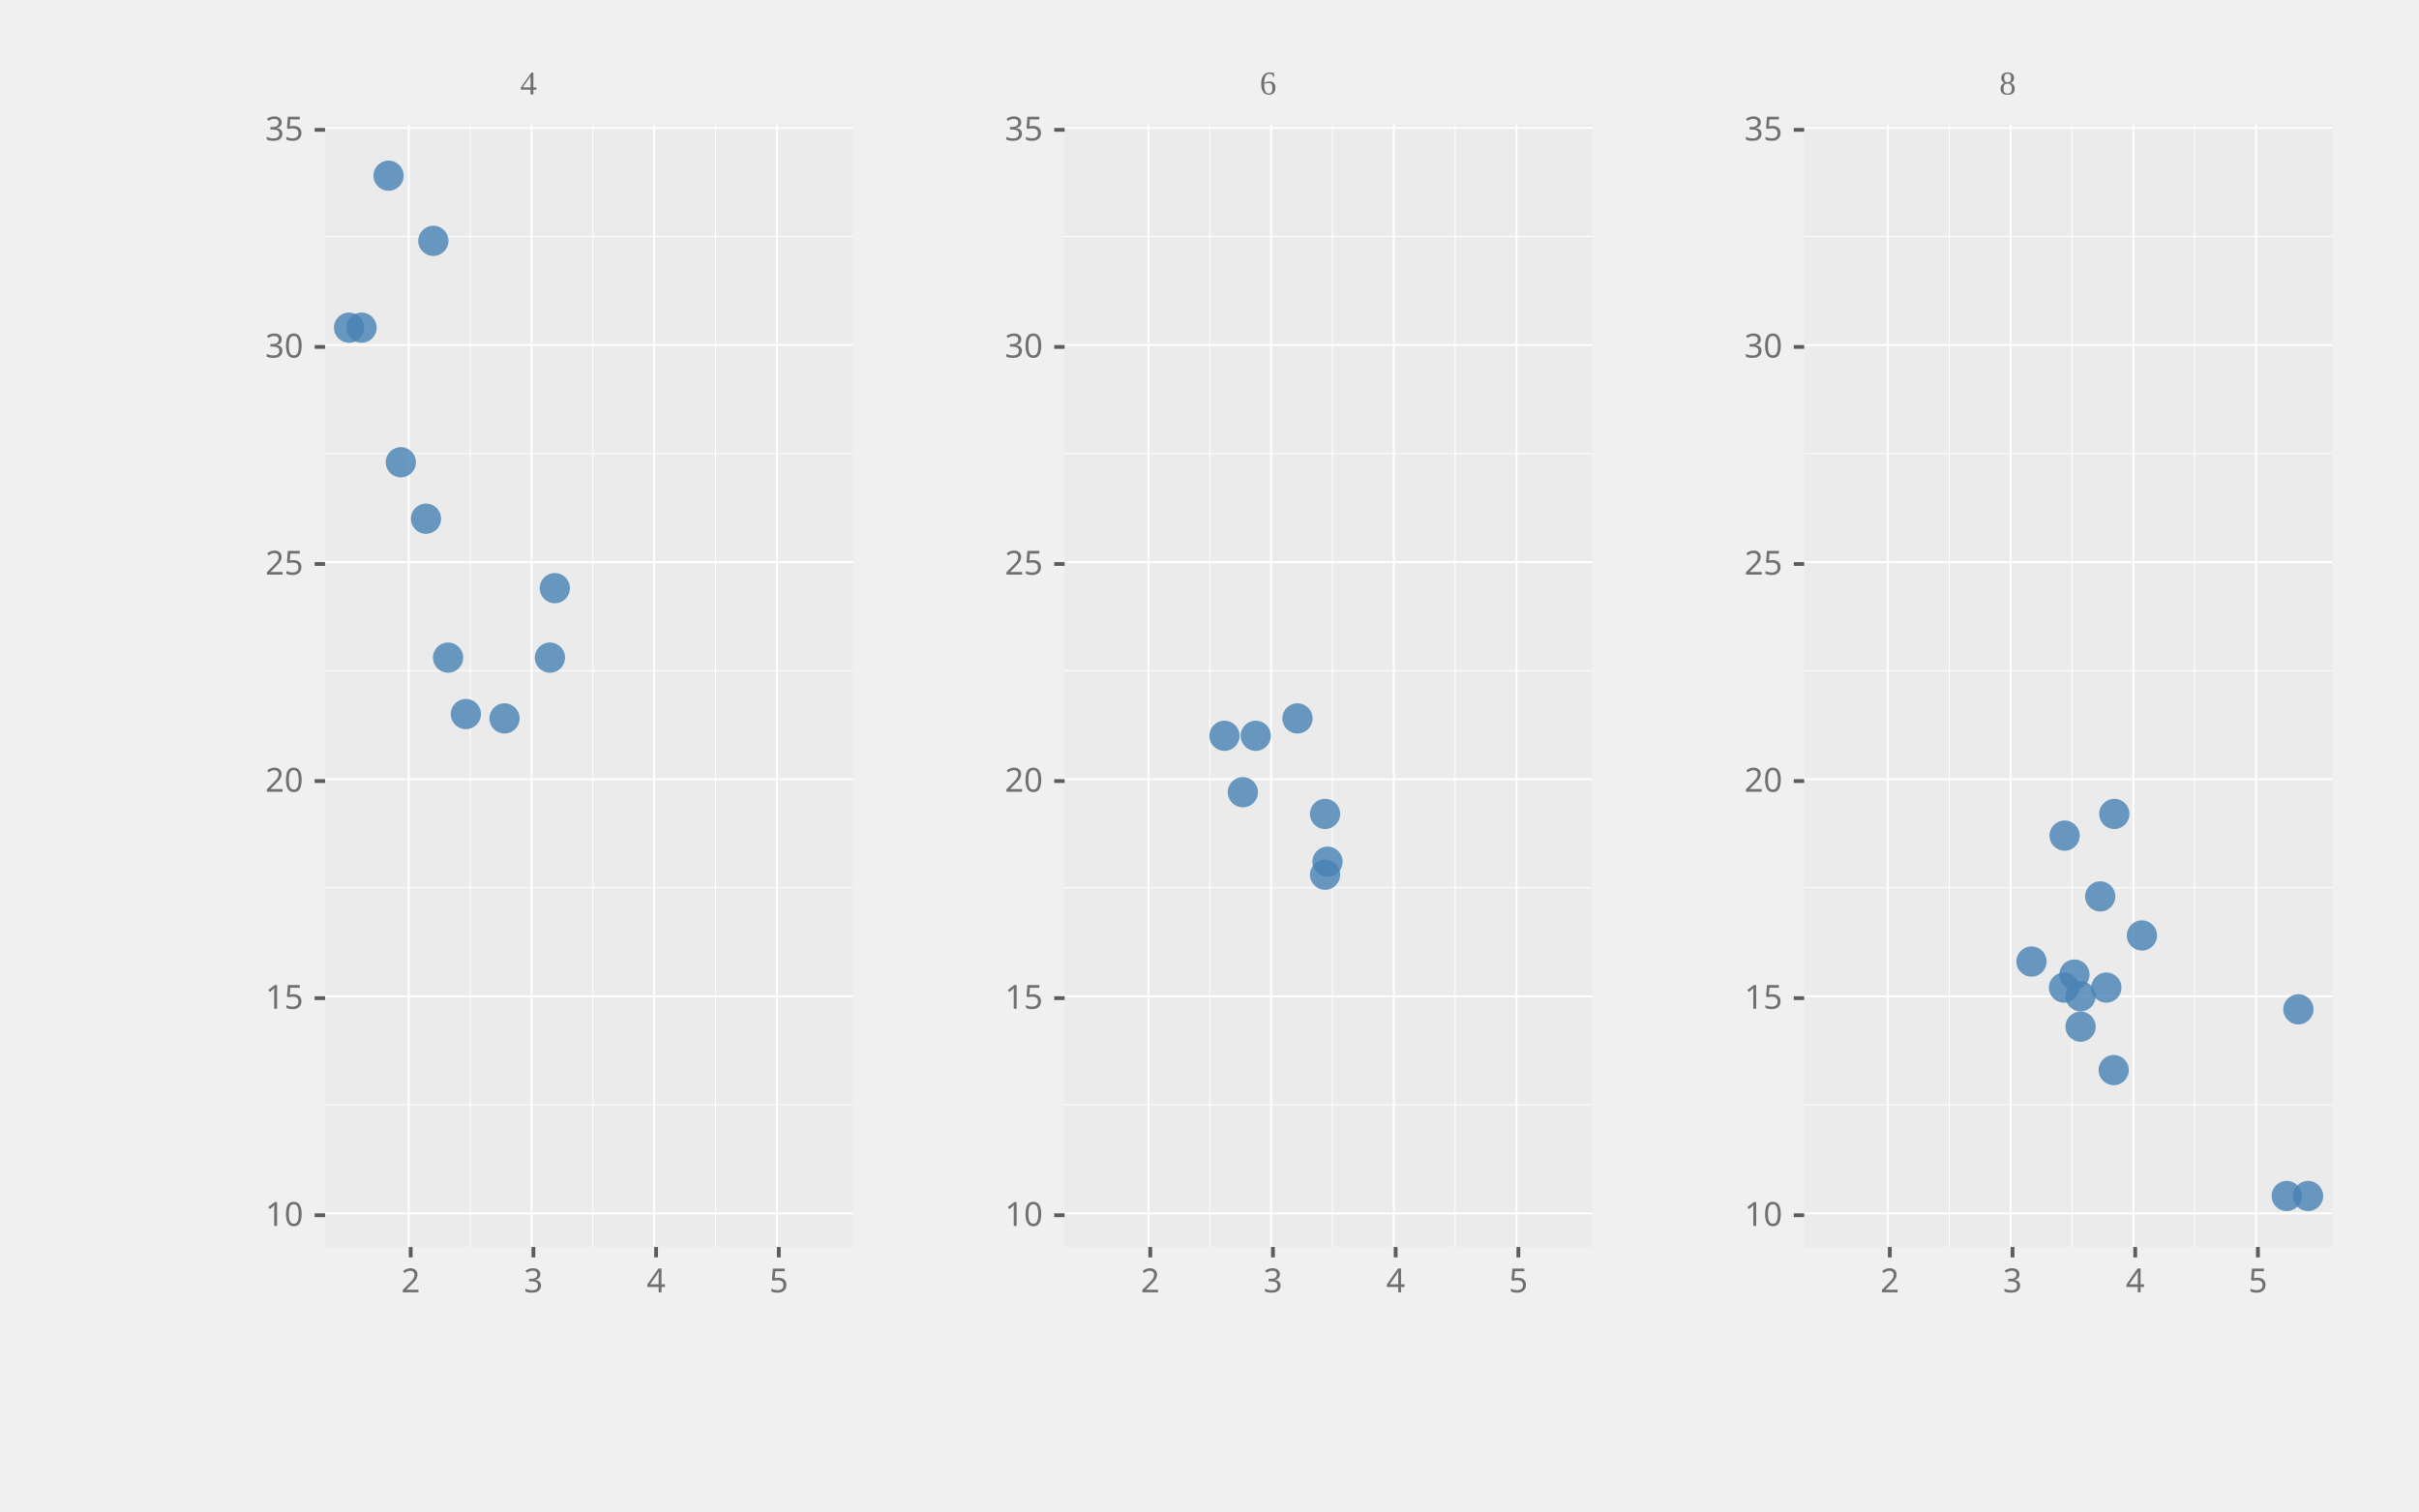
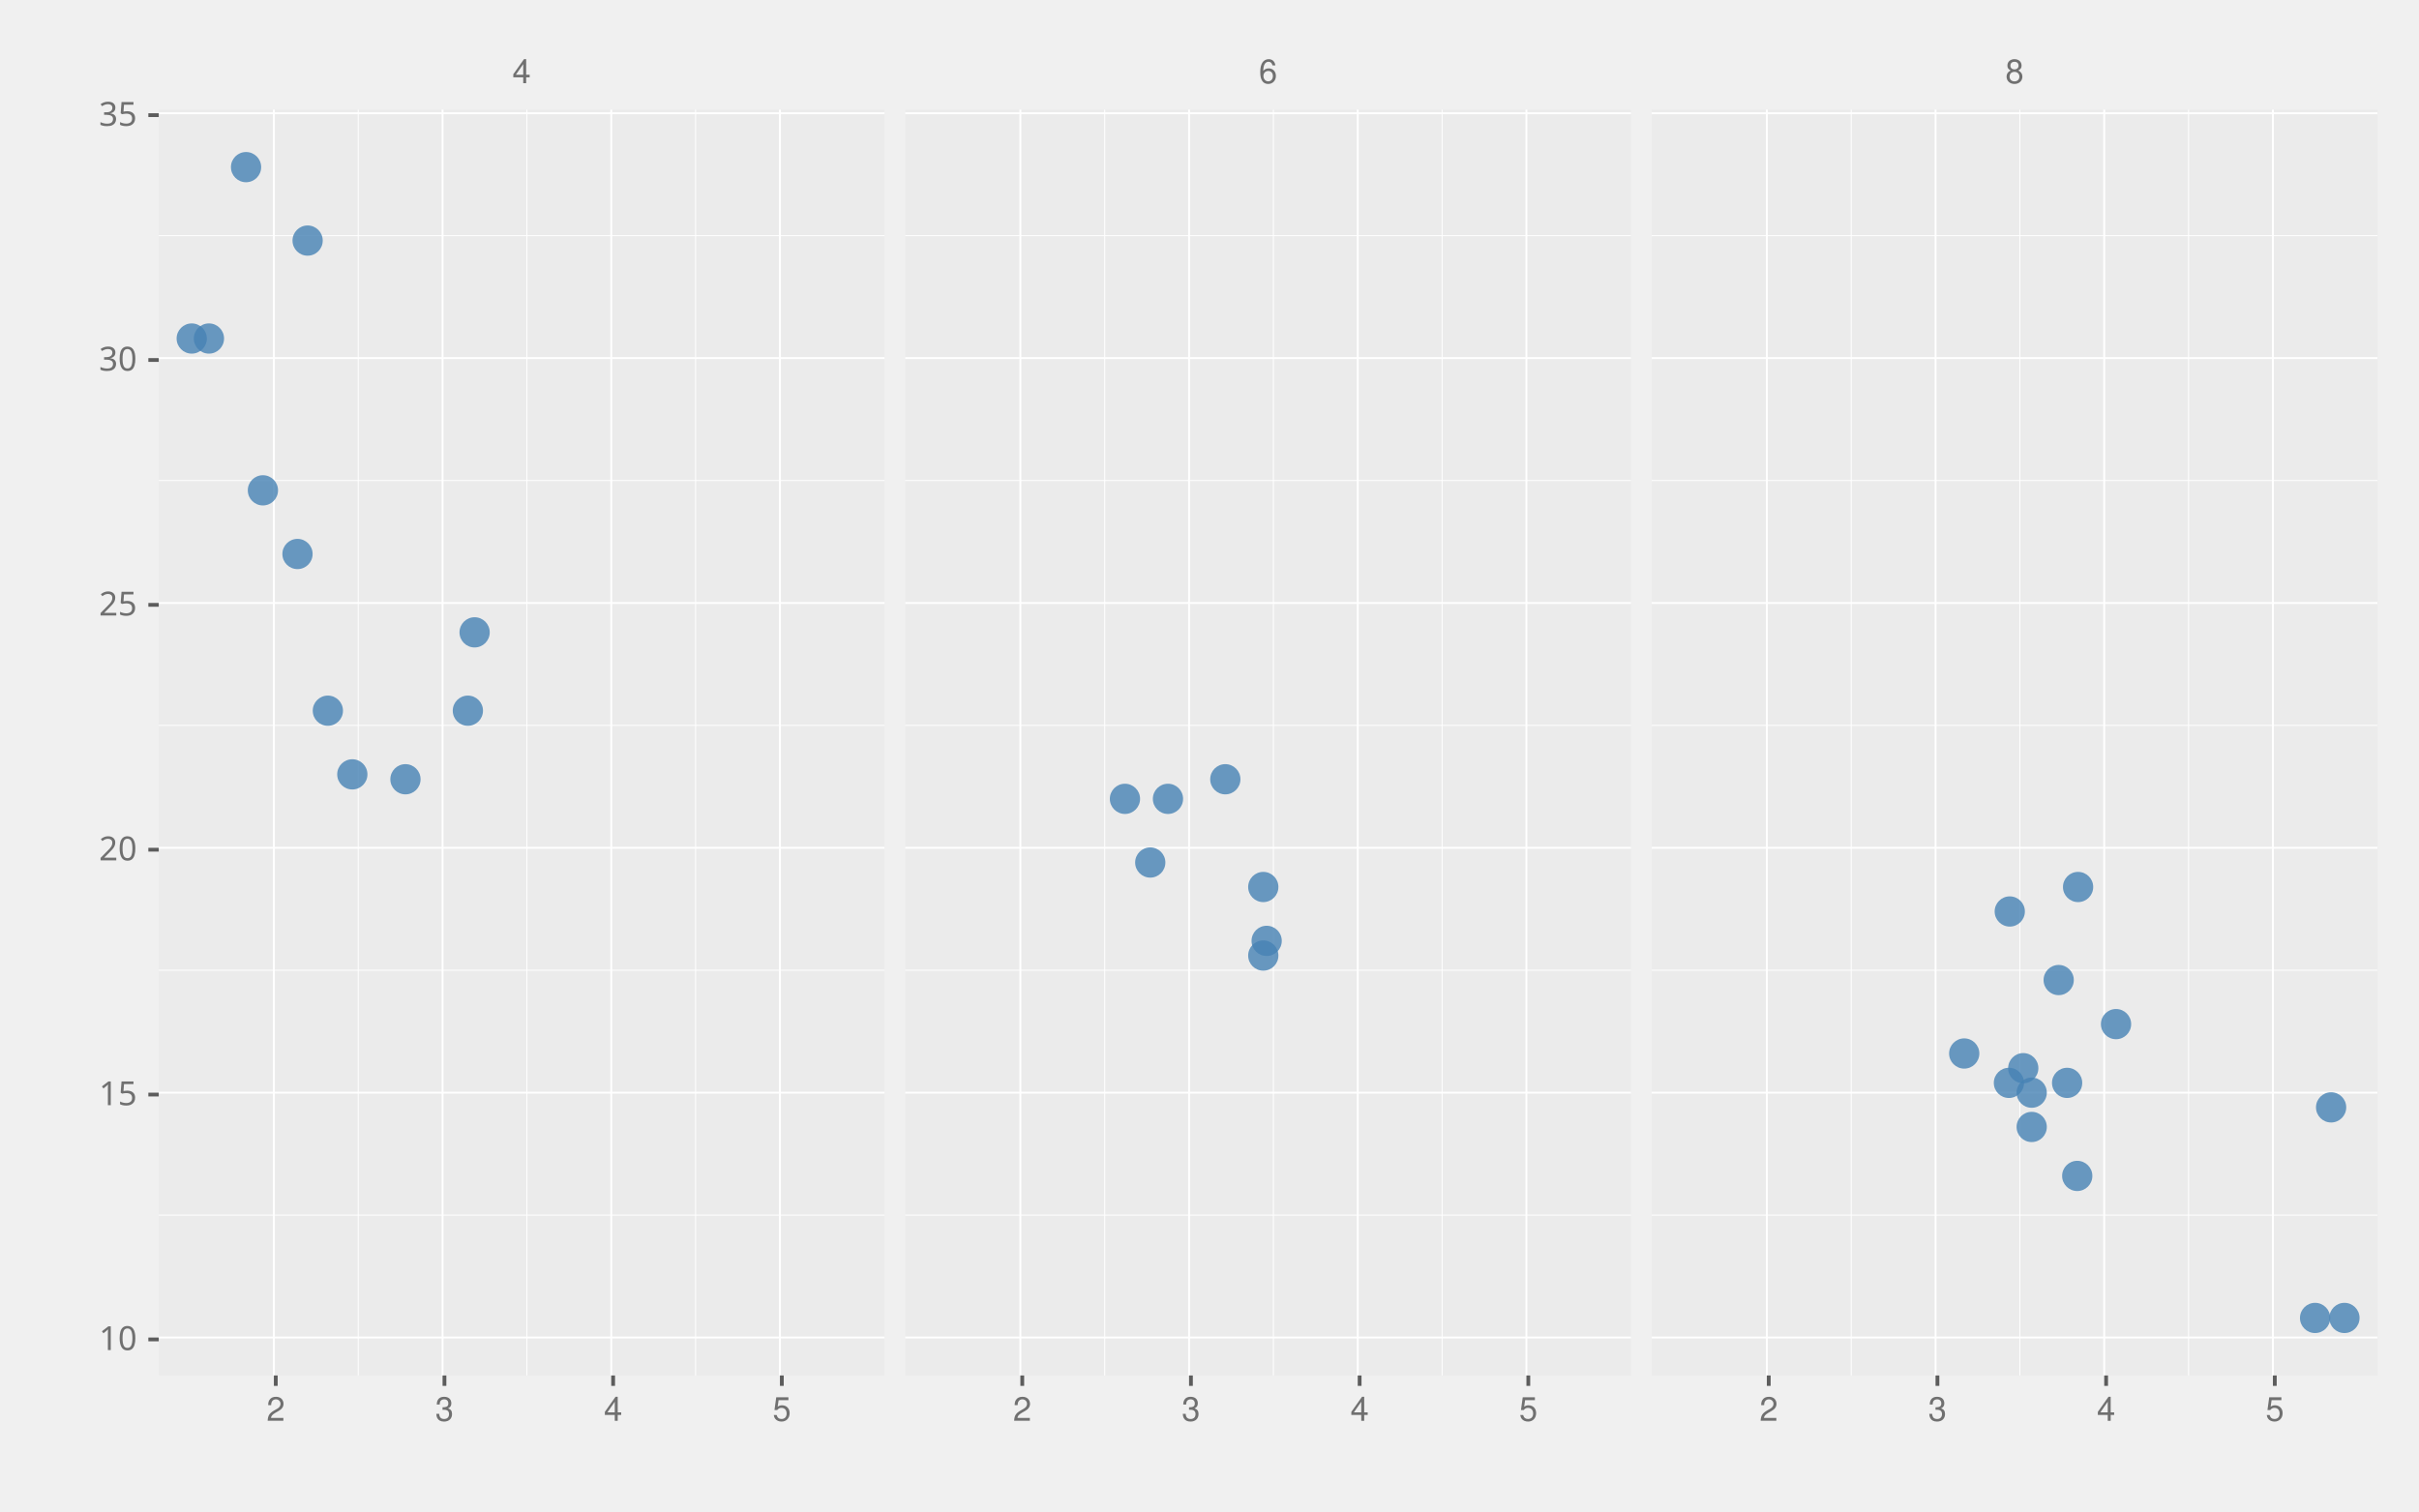
- <svg xmlns="http://www.w3.org/2000/svg" width="640" height="400" class="ggpbi-visual" role="img" aria-label="Chart" style="pointer-events: none; outline: none;" tabindex="0">
+ <svg xmlns="http://www.w3.org/2000/svg" width="640" height="400" class="ggpbi-visual" role="img" aria-label="Chart" style="pointer-events: none; font-family: &quot;Segoe UI&quot;, wf_segoe-ui_normal, helvetica, arial, sans-serif; outline: none;" tabindex="0">
  <defs>
    <clipPath id="ggpbi-clip-facet-0-2-21">
-       <rect x="0" y="0" width="139.667" height="297" />
+       <rect x="0" y="0" width="192" height="335" />
    </clipPath>
  </defs>
  <defs>
    <clipPath id="ggpbi-clip-facet-0-1-20">
-       <rect x="0" y="0" width="139.667" height="297" />
+       <rect x="0" y="0" width="192" height="335" />
    </clipPath>
  </defs>
  <defs>
    <clipPath id="ggpbi-clip-facet-0-0-19">
-       <rect x="0" y="0" width="139.667" height="297" />
+       <rect x="0" y="0" width="192" height="335" />
    </clipPath>
  </defs>
  <g transform="translate(42,11)">
-     <g class="ggpbi-facet" transform="translate(0,0)">
-       <text class="ggpbi-facet-strip-col" x="97.833" y="14" text-anchor="middle" style="font-size: 8.8px; fill: rgb(112, 112, 112);">4</text>
-       <g transform="translate(44,22)">
-         <rect class="ggpbi-panel" width="139.667" height="297" fill="#EBEBEB" />
-         <line class="ggpbi-grid-minor" x1="0" x2="139.667" y1="259.372" y2="259.372" stroke="#ffffff" stroke-width="0.25" />
-         <line class="ggpbi-grid-minor" x1="0" x2="139.667" y1="201.926" y2="201.926" stroke="#ffffff" stroke-width="0.25" />
-         <line class="ggpbi-grid-minor" x1="0" x2="139.667" y1="144.479" y2="144.479" stroke="#ffffff" stroke-width="0.25" />
-         <line class="ggpbi-grid-minor" x1="0" x2="139.667" y1="87.032" y2="87.032" stroke="#ffffff" stroke-width="0.25" />
-         <line class="ggpbi-grid-minor" x1="0" x2="139.667" y1="29.585" y2="29.585" stroke="#ffffff" stroke-width="0.25" />
-         <line class="ggpbi-grid-minor" y1="0" y2="297" x1="38.391" x2="38.391" stroke="#ffffff" stroke-width="0.25" />
-         <line class="ggpbi-grid-minor" y1="0" y2="297" x1="70.856" x2="70.856" stroke="#ffffff" stroke-width="0.25" />
-         <line class="ggpbi-grid-minor" y1="0" y2="297" x1="103.321" x2="103.321" stroke="#ffffff" stroke-width="0.25" />
-         <line class="ggpbi-grid" x1="0" x2="139.667" y1="288.096" y2="288.096" stroke="#ffffff" stroke-width="0.5" />
-         <line class="ggpbi-grid" x1="0" x2="139.667" y1="230.649" y2="230.649" stroke="#ffffff" stroke-width="0.5" />
-         <line class="ggpbi-grid" x1="0" x2="139.667" y1="173.202" y2="173.202" stroke="#ffffff" stroke-width="0.5" />
-         <line class="ggpbi-grid" x1="0" x2="139.667" y1="115.755" y2="115.755" stroke="#ffffff" stroke-width="0.5" />
-         <line class="ggpbi-grid" x1="0" x2="139.667" y1="58.309" y2="58.309" stroke="#ffffff" stroke-width="0.5" />
-         <line class="ggpbi-grid" x1="0" x2="139.667" y1="0.862" y2="0.862" stroke="#ffffff" stroke-width="0.5" />
-         <line class="ggpbi-grid" y1="0" y2="297" x1="22.159" x2="22.159" stroke="#ffffff" stroke-width="0.5" />
-         <line class="ggpbi-grid" y1="0" y2="297" x1="54.624" x2="54.624" stroke="#ffffff" stroke-width="0.5" />
-         <line class="ggpbi-grid" y1="0" y2="297" x1="87.088" x2="87.088" stroke="#ffffff" stroke-width="0.5" />
-         <line class="ggpbi-grid" y1="0" y2="297" x1="119.553" x2="119.553" stroke="#ffffff" stroke-width="0.5" />
+     <g class="ggpbi-facet" transform="translate(0,18)">
+       <text class="ggpbi-facet-strip-col" x="96" y="-9" text-anchor="middle" dominant-baseline="central" style="font-size: 8.8px; fill: rgb(112, 112, 112);">4</text>
+       <g class="ggpbi-facet-panel">
+         <rect class="ggpbi-panel" width="192" height="335" fill="#EBEBEB" />
+         <line class="ggpbi-grid-minor" x1="0" x2="192" y1="292.558" y2="292.558" stroke="#ffffff" stroke-width="0.25" />
+         <line class="ggpbi-grid-minor" x1="0" x2="192" y1="227.761" y2="227.761" stroke="#ffffff" stroke-width="0.25" />
+         <line class="ggpbi-grid-minor" x1="0" x2="192" y1="162.964" y2="162.964" stroke="#ffffff" stroke-width="0.25" />
+         <line class="ggpbi-grid-minor" x1="0" x2="192" y1="98.167" y2="98.167" stroke="#ffffff" stroke-width="0.25" />
+         <line class="ggpbi-grid-minor" x1="0" x2="192" y1="33.37" y2="33.37" stroke="#ffffff" stroke-width="0.25" />
+         <line class="ggpbi-grid-minor" y1="0" y2="335" x1="52.776" x2="52.776" stroke="#ffffff" stroke-width="0.25" />
+         <line class="ggpbi-grid-minor" y1="0" y2="335" x1="97.406" x2="97.406" stroke="#ffffff" stroke-width="0.25" />
+         <line class="ggpbi-grid-minor" y1="0" y2="335" x1="142.035" x2="142.035" stroke="#ffffff" stroke-width="0.25" />
+         <line class="ggpbi-grid" x1="0" x2="192" y1="324.956" y2="324.956" stroke="#ffffff" stroke-width="0.5" />
+         <line class="ggpbi-grid" x1="0" x2="192" y1="260.16" y2="260.16" stroke="#ffffff" stroke-width="0.5" />
+         <line class="ggpbi-grid" x1="0" x2="192" y1="195.363" y2="195.363" stroke="#ffffff" stroke-width="0.5" />
+         <line class="ggpbi-grid" x1="0" x2="192" y1="130.566" y2="130.566" stroke="#ffffff" stroke-width="0.5" />
+         <line class="ggpbi-grid" x1="0" x2="192" y1="65.769" y2="65.769" stroke="#ffffff" stroke-width="0.5" />
+         <line class="ggpbi-grid" x1="0" x2="192" y1="0.972" y2="0.972" stroke="#ffffff" stroke-width="0.5" />
+         <line class="ggpbi-grid" y1="0" y2="335" x1="30.462" x2="30.462" stroke="#ffffff" stroke-width="0.5" />
+         <line class="ggpbi-grid" y1="0" y2="335" x1="75.091" x2="75.091" stroke="#ffffff" stroke-width="0.5" />
+         <line class="ggpbi-grid" y1="0" y2="335" x1="119.721" x2="119.721" stroke="#ffffff" stroke-width="0.5" />
+         <line class="ggpbi-grid" y1="0" y2="335" x1="164.35" x2="164.35" stroke="#ffffff" stroke-width="0.5" />
        <g class="ggpbi-geom-clip" clip-path="url(#ggpbi-clip-facet-0-0-19)">
          <g class="ggpbi-layer-point" role="list" aria-label="Data points">
-             <path class="ggpbi-point" d="M4,0A4,4,0,1,1,-4,0A4,4,0,1,1,4,0" transform="translate(32.54755,141.0319)" fill="#4682B4" opacity="0.8" role="listitem" tabindex="0" aria-label="2.32: 22.8" style="pointer-events: all; cursor: pointer;" />
-             <path class="ggpbi-point" d="M4,0A4,4,0,1,1,-4,0A4,4,0,1,1,4,0" transform="translate(60.7919,122.6489)" fill="#4682B4" opacity="0.8" role="listitem" tabindex="0" aria-label="3.19: 24.4" style="pointer-events: all; cursor: pointer;" />
-             <path class="ggpbi-point" d="M4,0A4,4,0,1,1,-4,0A4,4,0,1,1,4,0" transform="translate(59.49331,141.0319)" fill="#4682B4" opacity="0.8" role="listitem" tabindex="0" aria-label="3.15: 22.8" style="pointer-events: all; cursor: pointer;" />
-             <path class="ggpbi-point" d="M4,0A4,4,0,1,1,-4,0A4,4,0,1,1,4,0" transform="translate(28.65178,30.73404)" fill="#4682B4" opacity="0.8" role="listitem" tabindex="0" aria-label="2.2: 32.4" style="pointer-events: all; cursor: pointer;" />
-             <path class="ggpbi-point" d="M4,0A4,4,0,1,1,-4,0A4,4,0,1,1,4,0" transform="translate(9.659891,53.71277)" fill="#4682B4" opacity="0.8" role="listitem" tabindex="0" aria-label="1.615: 30.4" style="pointer-events: all; cursor: pointer;" />
-             <path class="ggpbi-point" d="M4,0A4,4,0,1,1,-4,0A4,4,0,1,1,4,0" transform="translate(16.80214,13.5)" fill="#4682B4" opacity="0.8" role="listitem" tabindex="0" aria-label="1.835: 33.9" style="pointer-events: all; cursor: pointer;" />
-             <path class="ggpbi-point" d="M4,0A4,4,0,1,1,-4,0A4,4,0,1,1,4,0" transform="translate(37.25494,155.9681)" fill="#4682B4" opacity="0.8" role="listitem" tabindex="0" aria-label="2.465: 21.5" style="pointer-events: all; cursor: pointer;" />
-             <path class="ggpbi-point" d="M4,0A4,4,0,1,1,-4,0A4,4,0,1,1,4,0" transform="translate(20.04862,89.32979)" fill="#4682B4" opacity="0.8" role="listitem" tabindex="0" aria-label="1.935: 27.3" style="pointer-events: all; cursor: pointer;" />
-             <path class="ggpbi-point" d="M4,0A4,4,0,1,1,-4,0A4,4,0,1,1,4,0" transform="translate(26.70389,104.266)" fill="#4682B4" opacity="0.8" role="listitem" tabindex="0" aria-label="2.14: 26" style="pointer-events: all; cursor: pointer;" />
-             <path class="ggpbi-point" d="M4,0A4,4,0,1,1,-4,0A4,4,0,1,1,4,0" transform="translate(6.348485,53.71277)" fill="#4682B4" opacity="0.8" role="listitem" tabindex="0" aria-label="1.513: 30.4" style="pointer-events: all; cursor: pointer;" />
-             <path class="ggpbi-point" d="M4,0A4,4,0,1,1,-4,0A4,4,0,1,1,4,0" transform="translate(47.48134,157.117)" fill="#4682B4" opacity="0.8" role="listitem" tabindex="0" aria-label="2.78: 21.4" style="pointer-events: all; cursor: pointer;" />
-           </g>
-         </g>
-         <g class="ggpbi-axis-x" transform="translate(0,297)" fill="none" font-size="10" font-family="sans-serif" text-anchor="middle">
-           <path class="domain" stroke="currentColor" d="M0.5,0.5H140.167" style="display: none;" />
-           <g class="tick" opacity="1" transform="translate(22.65883,0)">
+             <path class="ggpbi-point" d="M4,0A4,4,0,1,1,-4,0A4,4,0,1,1,4,0" transform="translate(44.74317,159.0764)" fill="#4682B4" opacity="0.8" role="listitem" tabindex="0" aria-label="2.32: 22.8" style="pointer-events: all; cursor: pointer;" />
+             <path class="ggpbi-point" d="M4,0A4,4,0,1,1,-4,0A4,4,0,1,1,4,0" transform="translate(83.57072,138.3414)" fill="#4682B4" opacity="0.8" role="listitem" tabindex="0" aria-label="3.19: 24.4" style="pointer-events: all; cursor: pointer;" />
+             <path class="ggpbi-point" d="M4,0A4,4,0,1,1,-4,0A4,4,0,1,1,4,0" transform="translate(81.78555,159.0764)" fill="#4682B4" opacity="0.8" role="listitem" tabindex="0" aria-label="3.15: 22.8" style="pointer-events: all; cursor: pointer;" />
+             <path class="ggpbi-point" d="M4,0A4,4,0,1,1,-4,0A4,4,0,1,1,4,0" transform="translate(39.38765,34.66634)" fill="#4682B4" opacity="0.8" role="listitem" tabindex="0" aria-label="2.2: 32.4" style="pointer-events: all; cursor: pointer;" />
+             <path class="ggpbi-point" d="M4,0A4,4,0,1,1,-4,0A4,4,0,1,1,4,0" transform="translate(13.27947,60.58511)" fill="#4682B4" opacity="0.8" role="listitem" tabindex="0" aria-label="1.615: 30.4" style="pointer-events: all; cursor: pointer;" />
+             <path class="ggpbi-point" d="M4,0A4,4,0,1,1,-4,0A4,4,0,1,1,4,0" transform="translate(23.09793,15.22727)" fill="#4682B4" opacity="0.8" role="listitem" tabindex="0" aria-label="1.835: 33.9" style="pointer-events: all; cursor: pointer;" />
+             <path class="ggpbi-point" d="M4,0A4,4,0,1,1,-4,0A4,4,0,1,1,4,0" transform="translate(51.21443,175.9236)" fill="#4682B4" opacity="0.8" role="listitem" tabindex="0" aria-label="2.465: 21.5" style="pointer-events: all; cursor: pointer;" />
+             <path class="ggpbi-point" d="M4,0A4,4,0,1,1,-4,0A4,4,0,1,1,4,0" transform="translate(27.56087,100.7592)" fill="#4682B4" opacity="0.8" role="listitem" tabindex="0" aria-label="1.935: 27.3" style="pointer-events: all; cursor: pointer;" />
+             <path class="ggpbi-point" d="M4,0A4,4,0,1,1,-4,0A4,4,0,1,1,4,0" transform="translate(36.70989,117.6064)" fill="#4682B4" opacity="0.8" role="listitem" tabindex="0" aria-label="2.14: 26" style="pointer-events: all; cursor: pointer;" />
+             <path class="ggpbi-point" d="M4,0A4,4,0,1,1,-4,0A4,4,0,1,1,4,0" transform="translate(8.727273,60.58511)" fill="#4682B4" opacity="0.8" role="listitem" tabindex="0" aria-label="1.513: 30.4" style="pointer-events: all; cursor: pointer;" />
+             <path class="ggpbi-point" d="M4,0A4,4,0,1,1,-4,0A4,4,0,1,1,4,0" transform="translate(65.27268,177.2195)" fill="#4682B4" opacity="0.8" role="listitem" tabindex="0" aria-label="2.78: 21.4" style="pointer-events: all; cursor: pointer;" />
+           </g>
+         </g>
+         <g class="ggpbi-axis-x" transform="translate(0,335)" fill="none" font-size="10" font-family="'Segoe UI', wf_segoe-ui_normal, helvetica, arial, sans-serif" text-anchor="middle">
+           <path class="domain" stroke="currentColor" d="M0.5,0.5H192.5" style="display: none;" />
+           <g class="tick" opacity="1" transform="translate(30.96177,0)">
            <line stroke="currentColor" y2="2.75" style="stroke: rgb(92, 92, 92);" />
            <text fill="currentColor" y="5.75" dy="0.71em" style="font-size: 8.8px; fill: rgb(112, 112, 112);">2</text>
          </g>
-           <g class="tick" opacity="1" transform="translate(55.12359,0)">
+           <g class="tick" opacity="1" transform="translate(75.59114,0)">
            <line stroke="currentColor" y2="2.75" style="stroke: rgb(92, 92, 92);" />
            <text fill="currentColor" y="5.75" dy="0.71em" style="font-size: 8.8px; fill: rgb(112, 112, 112);">3</text>
          </g>
-           <g class="tick" opacity="1" transform="translate(87.58836,0)">
+           <g class="tick" opacity="1" transform="translate(120.2205,0)">
            <line stroke="currentColor" y2="2.75" style="stroke: rgb(92, 92, 92);" />
            <text fill="currentColor" y="5.75" dy="0.71em" style="font-size: 8.8px; fill: rgb(112, 112, 112);">4</text>
          </g>
-           <g class="tick" opacity="1" transform="translate(120.0531,0)">
+           <g class="tick" opacity="1" transform="translate(164.8499,0)">
            <line stroke="currentColor" y2="2.75" style="stroke: rgb(92, 92, 92);" />
            <text fill="currentColor" y="5.75" dy="0.71em" style="font-size: 8.8px; fill: rgb(112, 112, 112);">5</text>
          </g>
        </g>
-         <g class="ggpbi-axis-y" fill="none" font-size="10" font-family="sans-serif" text-anchor="end">
-           <path class="domain" stroke="currentColor" d="M0.5,297.5V0.5" style="display: none;" />
-           <g class="tick" opacity="1" transform="translate(0,288.5957)">
+         <g class="ggpbi-axis-y" font-family="sans-serif" fill="none" font-size="10" text-anchor="end">
+           <path class="domain" stroke="currentColor" d="M0.5,335.5V0.5" style="display: none;" />
+           <g class="tick" opacity="1" transform="translate(0,325.4565)">
            <line stroke="currentColor" x2="-2.75" style="stroke: rgb(92, 92, 92);" />
            <text fill="currentColor" x="-5.75" dy="0.32em" style="font-size: 8.8px; fill: rgb(112, 112, 112);">10</text>
          </g>
-           <g class="tick" opacity="1" transform="translate(0,231.1489)">
+           <g class="tick" opacity="1" transform="translate(0,260.6596)">
            <line stroke="currentColor" x2="-2.75" style="stroke: rgb(92, 92, 92);" />
            <text fill="currentColor" x="-5.75" dy="0.32em" style="font-size: 8.8px; fill: rgb(112, 112, 112);">15</text>
          </g>
-           <g class="tick" opacity="1" transform="translate(0,173.7021)">
+           <g class="tick" opacity="1" transform="translate(0,195.8627)">
            <line stroke="currentColor" x2="-2.75" style="stroke: rgb(92, 92, 92);" />
            <text fill="currentColor" x="-5.75" dy="0.32em" style="font-size: 8.8px; fill: rgb(112, 112, 112);">20</text>
          </g>
-           <g class="tick" opacity="1" transform="translate(0,116.2553)">
+           <g class="tick" opacity="1" transform="translate(0,131.0658)">
            <line stroke="currentColor" x2="-2.75" style="stroke: rgb(92, 92, 92);" />
            <text fill="currentColor" x="-5.75" dy="0.32em" style="font-size: 8.8px; fill: rgb(112, 112, 112);">25</text>
          </g>
-           <g class="tick" opacity="1" transform="translate(0,58.80851)">
+           <g class="tick" opacity="1" transform="translate(0,66.26886)">
            <line stroke="currentColor" x2="-2.75" style="stroke: rgb(92, 92, 92);" />
            <text fill="currentColor" x="-5.75" dy="0.32em" style="font-size: 8.8px; fill: rgb(112, 112, 112);">30</text>
          </g>
-           <g class="tick" opacity="1" transform="translate(0,1.361702)">
+           <g class="tick" opacity="1" transform="translate(0,1.471954)">
            <line stroke="currentColor" x2="-2.75" style="stroke: rgb(92, 92, 92);" />
            <text fill="currentColor" x="-5.75" dy="0.32em" style="font-size: 8.8px; fill: rgb(112, 112, 112);">35</text>
          </g>
        </g>
      </g>
    </g>
-     <g class="ggpbi-facet" transform="translate(195.6667,0)">
-       <text class="ggpbi-facet-strip-col" x="97.833" y="14" text-anchor="middle" style="font-size: 8.8px; fill: rgb(112, 112, 112);">6</text>
-       <g transform="translate(44,22)">
-         <rect class="ggpbi-panel" width="139.667" height="297" fill="#EBEBEB" />
-         <line class="ggpbi-grid-minor" x1="0" x2="139.667" y1="259.372" y2="259.372" stroke="#ffffff" stroke-width="0.25" />
-         <line class="ggpbi-grid-minor" x1="0" x2="139.667" y1="201.926" y2="201.926" stroke="#ffffff" stroke-width="0.25" />
-         <line class="ggpbi-grid-minor" x1="0" x2="139.667" y1="144.479" y2="144.479" stroke="#ffffff" stroke-width="0.25" />
-         <line class="ggpbi-grid-minor" x1="0" x2="139.667" y1="87.032" y2="87.032" stroke="#ffffff" stroke-width="0.25" />
-         <line class="ggpbi-grid-minor" x1="0" x2="139.667" y1="29.585" y2="29.585" stroke="#ffffff" stroke-width="0.25" />
-         <line class="ggpbi-grid-minor" y1="0" y2="297" x1="38.391" x2="38.391" stroke="#ffffff" stroke-width="0.25" />
-         <line class="ggpbi-grid-minor" y1="0" y2="297" x1="70.856" x2="70.856" stroke="#ffffff" stroke-width="0.25" />
-         <line class="ggpbi-grid-minor" y1="0" y2="297" x1="103.321" x2="103.321" stroke="#ffffff" stroke-width="0.25" />
-         <line class="ggpbi-grid" x1="0" x2="139.667" y1="288.096" y2="288.096" stroke="#ffffff" stroke-width="0.5" />
-         <line class="ggpbi-grid" x1="0" x2="139.667" y1="230.649" y2="230.649" stroke="#ffffff" stroke-width="0.5" />
-         <line class="ggpbi-grid" x1="0" x2="139.667" y1="173.202" y2="173.202" stroke="#ffffff" stroke-width="0.5" />
-         <line class="ggpbi-grid" x1="0" x2="139.667" y1="115.755" y2="115.755" stroke="#ffffff" stroke-width="0.5" />
-         <line class="ggpbi-grid" x1="0" x2="139.667" y1="58.309" y2="58.309" stroke="#ffffff" stroke-width="0.5" />
-         <line class="ggpbi-grid" x1="0" x2="139.667" y1="0.862" y2="0.862" stroke="#ffffff" stroke-width="0.5" />
-         <line class="ggpbi-grid" y1="0" y2="297" x1="22.159" x2="22.159" stroke="#ffffff" stroke-width="0.5" />
-         <line class="ggpbi-grid" y1="0" y2="297" x1="54.624" x2="54.624" stroke="#ffffff" stroke-width="0.5" />
-         <line class="ggpbi-grid" y1="0" y2="297" x1="87.088" x2="87.088" stroke="#ffffff" stroke-width="0.5" />
-         <line class="ggpbi-grid" y1="0" y2="297" x1="119.553" x2="119.553" stroke="#ffffff" stroke-width="0.5" />
+     <g class="ggpbi-facet" transform="translate(197.5,18)">
+       <text class="ggpbi-facet-strip-col" x="96" y="-9" text-anchor="middle" dominant-baseline="central" style="font-size: 8.8px; fill: rgb(112, 112, 112);">6</text>
+       <g class="ggpbi-facet-panel">
+         <rect class="ggpbi-panel" width="192" height="335" fill="#EBEBEB" />
+         <line class="ggpbi-grid-minor" x1="0" x2="192" y1="292.558" y2="292.558" stroke="#ffffff" stroke-width="0.25" />
+         <line class="ggpbi-grid-minor" x1="0" x2="192" y1="227.761" y2="227.761" stroke="#ffffff" stroke-width="0.25" />
+         <line class="ggpbi-grid-minor" x1="0" x2="192" y1="162.964" y2="162.964" stroke="#ffffff" stroke-width="0.25" />
+         <line class="ggpbi-grid-minor" x1="0" x2="192" y1="98.167" y2="98.167" stroke="#ffffff" stroke-width="0.25" />
+         <line class="ggpbi-grid-minor" x1="0" x2="192" y1="33.37" y2="33.37" stroke="#ffffff" stroke-width="0.25" />
+         <line class="ggpbi-grid-minor" y1="0" y2="335" x1="52.776" x2="52.776" stroke="#ffffff" stroke-width="0.25" />
+         <line class="ggpbi-grid-minor" y1="0" y2="335" x1="97.406" x2="97.406" stroke="#ffffff" stroke-width="0.25" />
+         <line class="ggpbi-grid-minor" y1="0" y2="335" x1="142.035" x2="142.035" stroke="#ffffff" stroke-width="0.25" />
+         <line class="ggpbi-grid" x1="0" x2="192" y1="324.956" y2="324.956" stroke="#ffffff" stroke-width="0.5" />
+         <line class="ggpbi-grid" x1="0" x2="192" y1="260.16" y2="260.16" stroke="#ffffff" stroke-width="0.5" />
+         <line class="ggpbi-grid" x1="0" x2="192" y1="195.363" y2="195.363" stroke="#ffffff" stroke-width="0.5" />
+         <line class="ggpbi-grid" x1="0" x2="192" y1="130.566" y2="130.566" stroke="#ffffff" stroke-width="0.5" />
+         <line class="ggpbi-grid" x1="0" x2="192" y1="65.769" y2="65.769" stroke="#ffffff" stroke-width="0.5" />
+         <line class="ggpbi-grid" x1="0" x2="192" y1="0.972" y2="0.972" stroke="#ffffff" stroke-width="0.5" />
+         <line class="ggpbi-grid" y1="0" y2="335" x1="30.462" x2="30.462" stroke="#ffffff" stroke-width="0.5" />
+         <line class="ggpbi-grid" y1="0" y2="335" x1="75.091" x2="75.091" stroke="#ffffff" stroke-width="0.5" />
+         <line class="ggpbi-grid" y1="0" y2="335" x1="119.721" x2="119.721" stroke="#ffffff" stroke-width="0.5" />
+         <line class="ggpbi-grid" y1="0" y2="335" x1="164.35" x2="164.35" stroke="#ffffff" stroke-width="0.5" />
        <g class="ggpbi-geom-clip" clip-path="url(#ggpbi-clip-facet-0-1-20)">
          <g class="ggpbi-layer-point" role="list" aria-label="Data points">
-             <path class="ggpbi-point" d="M4,0A4,4,0,1,1,-4,0A4,4,0,1,1,4,0" transform="translate(42.28698,161.7128)" fill="#4682B4" opacity="0.8" role="listitem" tabindex="0" aria-label="2.62: 21" style="pointer-events: all; cursor: pointer;" />
-             <path class="ggpbi-point" d="M4,0A4,4,0,1,1,-4,0A4,4,0,1,1,4,0" transform="translate(50.5655,161.7128)" fill="#4682B4" opacity="0.8" role="listitem" tabindex="0" aria-label="2.875: 21" style="pointer-events: all; cursor: pointer;" />
-             <path class="ggpbi-point" d="M4,0A4,4,0,1,1,-4,0A4,4,0,1,1,4,0" transform="translate(61.60352,157.117)" fill="#4682B4" opacity="0.8" role="listitem" tabindex="0" aria-label="3.215: 21.4" style="pointer-events: all; cursor: pointer;" />
-             <path class="ggpbi-point" d="M4,0A4,4,0,1,1,-4,0A4,4,0,1,1,4,0" transform="translate(69.55738,195.0319)" fill="#4682B4" opacity="0.8" role="listitem" tabindex="0" aria-label="3.46: 18.1" style="pointer-events: all; cursor: pointer;" />
-             <path class="ggpbi-point" d="M4,0A4,4,0,1,1,-4,0A4,4,0,1,1,4,0" transform="translate(68.90809,182.3936)" fill="#4682B4" opacity="0.8" role="listitem" tabindex="0" aria-label="3.44: 19.2" style="pointer-events: all; cursor: pointer;" />
-             <path class="ggpbi-point" d="M4,0A4,4,0,1,1,-4,0A4,4,0,1,1,4,0" transform="translate(68.90809,198.4787)" fill="#4682B4" opacity="0.8" role="listitem" tabindex="0" aria-label="3.44: 17.8" style="pointer-events: all; cursor: pointer;" />
-             <path class="ggpbi-point" d="M4,0A4,4,0,1,1,-4,0A4,4,0,1,1,4,0" transform="translate(47.15669,176.6489)" fill="#4682B4" opacity="0.8" role="listitem" tabindex="0" aria-label="2.77: 19.7" style="pointer-events: all; cursor: pointer;" />
-           </g>
-         </g>
-         <g class="ggpbi-axis-x" transform="translate(0,297)" fill="none" font-size="10" font-family="sans-serif" text-anchor="middle">
-           <path class="domain" stroke="currentColor" d="M0.5,0.5H140.167" style="display: none;" />
-           <g class="tick" opacity="1" transform="translate(22.65883,0)">
+             <path class="ggpbi-point" d="M4,0A4,4,0,1,1,-4,0A4,4,0,1,1,4,0" transform="translate(58.13198,182.4033)" fill="#4682B4" opacity="0.8" role="listitem" tabindex="0" aria-label="2.62: 21" style="pointer-events: all; cursor: pointer;" />
+             <path class="ggpbi-point" d="M4,0A4,4,0,1,1,-4,0A4,4,0,1,1,4,0" transform="translate(69.51247,182.4033)" fill="#4682B4" opacity="0.8" role="listitem" tabindex="0" aria-label="2.875: 21" style="pointer-events: all; cursor: pointer;" />
+             <path class="ggpbi-point" d="M4,0A4,4,0,1,1,-4,0A4,4,0,1,1,4,0" transform="translate(84.68646,177.2195)" fill="#4682B4" opacity="0.8" role="listitem" tabindex="0" aria-label="3.215: 21.4" style="pointer-events: all; cursor: pointer;" />
+             <path class="ggpbi-point" d="M4,0A4,4,0,1,1,-4,0A4,4,0,1,1,4,0" transform="translate(95.62065,219.9855)" fill="#4682B4" opacity="0.8" role="listitem" tabindex="0" aria-label="3.46: 18.1" style="pointer-events: all; cursor: pointer;" />
+             <path class="ggpbi-point" d="M4,0A4,4,0,1,1,-4,0A4,4,0,1,1,4,0" transform="translate(94.72806,205.7302)" fill="#4682B4" opacity="0.8" role="listitem" tabindex="0" aria-label="3.44: 19.2" style="pointer-events: all; cursor: pointer;" />
+             <path class="ggpbi-point" d="M4,0A4,4,0,1,1,-4,0A4,4,0,1,1,4,0" transform="translate(94.72806,223.8733)" fill="#4682B4" opacity="0.8" role="listitem" tabindex="0" aria-label="3.44: 17.8" style="pointer-events: all; cursor: pointer;" />
+             <path class="ggpbi-point" d="M4,0A4,4,0,1,1,-4,0A4,4,0,1,1,4,0" transform="translate(64.82639,199.2505)" fill="#4682B4" opacity="0.8" role="listitem" tabindex="0" aria-label="2.77: 19.7" style="pointer-events: all; cursor: pointer;" />
+           </g>
+         </g>
+         <g class="ggpbi-axis-x" transform="translate(0,335)" fill="none" font-size="10" font-family="'Segoe UI', wf_segoe-ui_normal, helvetica, arial, sans-serif" text-anchor="middle">
+           <path class="domain" stroke="currentColor" d="M0.5,0.5H192.5" style="display: none;" />
+           <g class="tick" opacity="1" transform="translate(30.96177,0)">
            <line stroke="currentColor" y2="2.75" style="stroke: rgb(92, 92, 92);" />
            <text fill="currentColor" y="5.75" dy="0.71em" style="font-size: 8.8px; fill: rgb(112, 112, 112);">2</text>
          </g>
-           <g class="tick" opacity="1" transform="translate(55.12359,0)">
+           <g class="tick" opacity="1" transform="translate(75.59114,0)">
            <line stroke="currentColor" y2="2.75" style="stroke: rgb(92, 92, 92);" />
            <text fill="currentColor" y="5.75" dy="0.71em" style="font-size: 8.8px; fill: rgb(112, 112, 112);">3</text>
          </g>
-           <g class="tick" opacity="1" transform="translate(87.58836,0)">
+           <g class="tick" opacity="1" transform="translate(120.2205,0)">
            <line stroke="currentColor" y2="2.75" style="stroke: rgb(92, 92, 92);" />
            <text fill="currentColor" y="5.75" dy="0.71em" style="font-size: 8.8px; fill: rgb(112, 112, 112);">4</text>
          </g>
-           <g class="tick" opacity="1" transform="translate(120.0531,0)">
+           <g class="tick" opacity="1" transform="translate(164.8499,0)">
            <line stroke="currentColor" y2="2.75" style="stroke: rgb(92, 92, 92);" />
            <text fill="currentColor" y="5.75" dy="0.71em" style="font-size: 8.8px; fill: rgb(112, 112, 112);">5</text>
-           </g>
-         </g>
-         <g class="ggpbi-axis-y" fill="none" font-size="10" font-family="sans-serif" text-anchor="end">
-           <path class="domain" stroke="currentColor" d="M0.5,297.5V0.5" style="display: none;" />
-           <g class="tick" opacity="1" transform="translate(0,288.5957)">
-             <line stroke="currentColor" x2="-2.75" style="stroke: rgb(92, 92, 92);" />
-             <text fill="currentColor" x="-5.75" dy="0.32em" style="font-size: 8.8px; fill: rgb(112, 112, 112);">10</text>
-           </g>
-           <g class="tick" opacity="1" transform="translate(0,231.1489)">
-             <line stroke="currentColor" x2="-2.75" style="stroke: rgb(92, 92, 92);" />
-             <text fill="currentColor" x="-5.75" dy="0.32em" style="font-size: 8.8px; fill: rgb(112, 112, 112);">15</text>
-           </g>
-           <g class="tick" opacity="1" transform="translate(0,173.7021)">
-             <line stroke="currentColor" x2="-2.75" style="stroke: rgb(92, 92, 92);" />
-             <text fill="currentColor" x="-5.75" dy="0.32em" style="font-size: 8.8px; fill: rgb(112, 112, 112);">20</text>
-           </g>
-           <g class="tick" opacity="1" transform="translate(0,116.2553)">
-             <line stroke="currentColor" x2="-2.75" style="stroke: rgb(92, 92, 92);" />
-             <text fill="currentColor" x="-5.75" dy="0.32em" style="font-size: 8.8px; fill: rgb(112, 112, 112);">25</text>
-           </g>
-           <g class="tick" opacity="1" transform="translate(0,58.80851)">
-             <line stroke="currentColor" x2="-2.75" style="stroke: rgb(92, 92, 92);" />
-             <text fill="currentColor" x="-5.75" dy="0.32em" style="font-size: 8.8px; fill: rgb(112, 112, 112);">30</text>
-           </g>
-           <g class="tick" opacity="1" transform="translate(0,1.361702)">
-             <line stroke="currentColor" x2="-2.75" style="stroke: rgb(92, 92, 92);" />
-             <text fill="currentColor" x="-5.75" dy="0.32em" style="font-size: 8.8px; fill: rgb(112, 112, 112);">35</text>
          </g>
        </g>
      </g>
    </g>
-     <g class="ggpbi-facet" transform="translate(391.3333,0)">
-       <text class="ggpbi-facet-strip-col" x="97.833" y="14" text-anchor="middle" style="font-size: 8.8px; fill: rgb(112, 112, 112);">8</text>
-       <g transform="translate(44,22)">
-         <rect class="ggpbi-panel" width="139.667" height="297" fill="#EBEBEB" />
-         <line class="ggpbi-grid-minor" x1="0" x2="139.667" y1="259.372" y2="259.372" stroke="#ffffff" stroke-width="0.25" />
-         <line class="ggpbi-grid-minor" x1="0" x2="139.667" y1="201.926" y2="201.926" stroke="#ffffff" stroke-width="0.25" />
-         <line class="ggpbi-grid-minor" x1="0" x2="139.667" y1="144.479" y2="144.479" stroke="#ffffff" stroke-width="0.25" />
-         <line class="ggpbi-grid-minor" x1="0" x2="139.667" y1="87.032" y2="87.032" stroke="#ffffff" stroke-width="0.25" />
-         <line class="ggpbi-grid-minor" x1="0" x2="139.667" y1="29.585" y2="29.585" stroke="#ffffff" stroke-width="0.25" />
-         <line class="ggpbi-grid-minor" y1="0" y2="297" x1="38.391" x2="38.391" stroke="#ffffff" stroke-width="0.25" />
-         <line class="ggpbi-grid-minor" y1="0" y2="297" x1="70.856" x2="70.856" stroke="#ffffff" stroke-width="0.25" />
-         <line class="ggpbi-grid-minor" y1="0" y2="297" x1="103.321" x2="103.321" stroke="#ffffff" stroke-width="0.25" />
-         <line class="ggpbi-grid" x1="0" x2="139.667" y1="288.096" y2="288.096" stroke="#ffffff" stroke-width="0.5" />
-         <line class="ggpbi-grid" x1="0" x2="139.667" y1="230.649" y2="230.649" stroke="#ffffff" stroke-width="0.5" />
-         <line class="ggpbi-grid" x1="0" x2="139.667" y1="173.202" y2="173.202" stroke="#ffffff" stroke-width="0.5" />
-         <line class="ggpbi-grid" x1="0" x2="139.667" y1="115.755" y2="115.755" stroke="#ffffff" stroke-width="0.5" />
-         <line class="ggpbi-grid" x1="0" x2="139.667" y1="58.309" y2="58.309" stroke="#ffffff" stroke-width="0.5" />
-         <line class="ggpbi-grid" x1="0" x2="139.667" y1="0.862" y2="0.862" stroke="#ffffff" stroke-width="0.5" />
-         <line class="ggpbi-grid" y1="0" y2="297" x1="22.159" x2="22.159" stroke="#ffffff" stroke-width="0.5" />
-         <line class="ggpbi-grid" y1="0" y2="297" x1="54.624" x2="54.624" stroke="#ffffff" stroke-width="0.5" />
-         <line class="ggpbi-grid" y1="0" y2="297" x1="87.088" x2="87.088" stroke="#ffffff" stroke-width="0.5" />
-         <line class="ggpbi-grid" y1="0" y2="297" x1="119.553" x2="119.553" stroke="#ffffff" stroke-width="0.5" />
+     <g class="ggpbi-facet" transform="translate(395,18)">
+       <text class="ggpbi-facet-strip-col" x="96" y="-9" text-anchor="middle" dominant-baseline="central" style="font-size: 8.8px; fill: rgb(112, 112, 112);">8</text>
+       <g class="ggpbi-facet-panel">
+         <rect class="ggpbi-panel" width="192" height="335" fill="#EBEBEB" />
+         <line class="ggpbi-grid-minor" x1="0" x2="192" y1="292.558" y2="292.558" stroke="#ffffff" stroke-width="0.25" />
+         <line class="ggpbi-grid-minor" x1="0" x2="192" y1="227.761" y2="227.761" stroke="#ffffff" stroke-width="0.25" />
+         <line class="ggpbi-grid-minor" x1="0" x2="192" y1="162.964" y2="162.964" stroke="#ffffff" stroke-width="0.25" />
+         <line class="ggpbi-grid-minor" x1="0" x2="192" y1="98.167" y2="98.167" stroke="#ffffff" stroke-width="0.25" />
+         <line class="ggpbi-grid-minor" x1="0" x2="192" y1="33.37" y2="33.37" stroke="#ffffff" stroke-width="0.25" />
+         <line class="ggpbi-grid-minor" y1="0" y2="335" x1="52.776" x2="52.776" stroke="#ffffff" stroke-width="0.25" />
+         <line class="ggpbi-grid-minor" y1="0" y2="335" x1="97.406" x2="97.406" stroke="#ffffff" stroke-width="0.25" />
+         <line class="ggpbi-grid-minor" y1="0" y2="335" x1="142.035" x2="142.035" stroke="#ffffff" stroke-width="0.25" />
+         <line class="ggpbi-grid" x1="0" x2="192" y1="324.956" y2="324.956" stroke="#ffffff" stroke-width="0.5" />
+         <line class="ggpbi-grid" x1="0" x2="192" y1="260.16" y2="260.16" stroke="#ffffff" stroke-width="0.5" />
+         <line class="ggpbi-grid" x1="0" x2="192" y1="195.363" y2="195.363" stroke="#ffffff" stroke-width="0.5" />
+         <line class="ggpbi-grid" x1="0" x2="192" y1="130.566" y2="130.566" stroke="#ffffff" stroke-width="0.5" />
+         <line class="ggpbi-grid" x1="0" x2="192" y1="65.769" y2="65.769" stroke="#ffffff" stroke-width="0.5" />
+         <line class="ggpbi-grid" x1="0" x2="192" y1="0.972" y2="0.972" stroke="#ffffff" stroke-width="0.5" />
+         <line class="ggpbi-grid" y1="0" y2="335" x1="30.462" x2="30.462" stroke="#ffffff" stroke-width="0.5" />
+         <line class="ggpbi-grid" y1="0" y2="335" x1="75.091" x2="75.091" stroke="#ffffff" stroke-width="0.5" />
+         <line class="ggpbi-grid" y1="0" y2="335" x1="119.721" x2="119.721" stroke="#ffffff" stroke-width="0.5" />
+         <line class="ggpbi-grid" y1="0" y2="335" x1="164.35" x2="164.35" stroke="#ffffff" stroke-width="0.5" />
        <g class="ggpbi-geom-clip" clip-path="url(#ggpbi-clip-facet-0-2-21)">
          <g class="ggpbi-layer-point" role="list" aria-label="Data points">
-             <path class="ggpbi-point" d="M4,0A4,4,0,1,1,-4,0A4,4,0,1,1,4,0" transform="translate(68.90809,188.1383)" fill="#4682B4" opacity="0.8" role="listitem" tabindex="0" aria-label="3.44: 18.7" style="pointer-events: all; cursor: pointer;" />
-             <path class="ggpbi-point" d="M4,0A4,4,0,1,1,-4,0A4,4,0,1,1,4,0" transform="translate(73.12851,238.6915)" fill="#4682B4" opacity="0.8" role="listitem" tabindex="0" aria-label="3.57: 14.3" style="pointer-events: all; cursor: pointer;" />
-             <path class="ggpbi-point" d="M4,0A4,4,0,1,1,-4,0A4,4,0,1,1,4,0" transform="translate(89.36089,214.5638)" fill="#4682B4" opacity="0.8" role="listitem" tabindex="0" aria-label="4.07: 16.4" style="pointer-events: all; cursor: pointer;" />
-             <path class="ggpbi-point" d="M4,0A4,4,0,1,1,-4,0A4,4,0,1,1,4,0" transform="translate(78.32287,204.2234)" fill="#4682B4" opacity="0.8" role="listitem" tabindex="0" aria-label="3.73: 17.3" style="pointer-events: all; cursor: pointer;" />
-             <path class="ggpbi-point" d="M4,0A4,4,0,1,1,-4,0A4,4,0,1,1,4,0" transform="translate(79.94611,228.3511)" fill="#4682B4" opacity="0.8" role="listitem" tabindex="0" aria-label="3.78: 15.2" style="pointer-events: all; cursor: pointer;" />
-             <path class="ggpbi-point" d="M4,0A4,4,0,1,1,-4,0A4,4,0,1,1,4,0" transform="translate(127.6693,283.5)" fill="#4682B4" opacity="0.8" role="listitem" tabindex="0" aria-label="5.25: 10.4" style="pointer-events: all; cursor: pointer;" />
-             <path class="ggpbi-point" d="M4,0A4,4,0,1,1,-4,0A4,4,0,1,1,4,0" transform="translate(133.3182,283.5)" fill="#4682B4" opacity="0.8" role="listitem" tabindex="0" aria-label="5.424: 10.4" style="pointer-events: all; cursor: pointer;" />
-             <path class="ggpbi-point" d="M4,0A4,4,0,1,1,-4,0A4,4,0,1,1,4,0" transform="translate(130.7535,234.0957)" fill="#4682B4" opacity="0.8" role="listitem" tabindex="0" aria-label="5.345: 14.7" style="pointer-events: all; cursor: pointer;" />
-             <path class="ggpbi-point" d="M4,0A4,4,0,1,1,-4,0A4,4,0,1,1,4,0" transform="translate(71.50527,224.9043)" fill="#4682B4" opacity="0.8" role="listitem" tabindex="0" aria-label="3.52: 15.5" style="pointer-events: all; cursor: pointer;" />
-             <path class="ggpbi-point" d="M4,0A4,4,0,1,1,-4,0A4,4,0,1,1,4,0" transform="translate(68.74576,228.3511)" fill="#4682B4" opacity="0.8" role="listitem" tabindex="0" aria-label="3.435: 15.2" style="pointer-events: all; cursor: pointer;" />
-             <path class="ggpbi-point" d="M4,0A4,4,0,1,1,-4,0A4,4,0,1,1,4,0" transform="translate(81.89399,250.1809)" fill="#4682B4" opacity="0.8" role="listitem" tabindex="0" aria-label="3.84: 13.3" style="pointer-events: all; cursor: pointer;" />
-             <path class="ggpbi-point" d="M4,0A4,4,0,1,1,-4,0A4,4,0,1,1,4,0" transform="translate(82.05632,182.3936)" fill="#4682B4" opacity="0.8" role="listitem" tabindex="0" aria-label="3.845: 19.2" style="pointer-events: all; cursor: pointer;" />
-             <path class="ggpbi-point" d="M4,0A4,4,0,1,1,-4,0A4,4,0,1,1,4,0" transform="translate(60.1426,221.4574)" fill="#4682B4" opacity="0.8" role="listitem" tabindex="0" aria-label="3.17: 15.8" style="pointer-events: all; cursor: pointer;" />
-             <path class="ggpbi-point" d="M4,0A4,4,0,1,1,-4,0A4,4,0,1,1,4,0" transform="translate(73.12851,230.6489)" fill="#4682B4" opacity="0.8" role="listitem" tabindex="0" aria-label="3.57: 15" style="pointer-events: all; cursor: pointer;" />
-           </g>
-         </g>
-         <g class="ggpbi-axis-x" transform="translate(0,297)" fill="none" font-size="10" font-family="sans-serif" text-anchor="middle">
-           <path class="domain" stroke="currentColor" d="M0.5,0.5H140.167" style="display: none;" />
-           <g class="tick" opacity="1" transform="translate(22.65883,0)">
+             <path class="ggpbi-point" d="M4,0A4,4,0,1,1,-4,0A4,4,0,1,1,4,0" transform="translate(94.72806,212.2099)" fill="#4682B4" opacity="0.8" role="listitem" tabindex="0" aria-label="3.44: 18.7" style="pointer-events: all; cursor: pointer;" />
+             <path class="ggpbi-point" d="M4,0A4,4,0,1,1,-4,0A4,4,0,1,1,4,0" transform="translate(100.5299,269.2311)" fill="#4682B4" opacity="0.8" role="listitem" tabindex="0" aria-label="3.57: 14.3" style="pointer-events: all; cursor: pointer;" />
+             <path class="ggpbi-point" d="M4,0A4,4,0,1,1,-4,0A4,4,0,1,1,4,0" transform="translate(122.8446,242.0164)" fill="#4682B4" opacity="0.8" role="listitem" tabindex="0" aria-label="4.07: 16.4" style="pointer-events: all; cursor: pointer;" />
+             <path class="ggpbi-point" d="M4,0A4,4,0,1,1,-4,0A4,4,0,1,1,4,0" transform="translate(107.6706,230.353)" fill="#4682B4" opacity="0.8" role="listitem" tabindex="0" aria-label="3.73: 17.3" style="pointer-events: all; cursor: pointer;" />
+             <path class="ggpbi-point" d="M4,0A4,4,0,1,1,-4,0A4,4,0,1,1,4,0" transform="translate(109.902,257.5677)" fill="#4682B4" opacity="0.8" role="listitem" tabindex="0" aria-label="3.78: 15.2" style="pointer-events: all; cursor: pointer;" />
+             <path class="ggpbi-point" d="M4,0A4,4,0,1,1,-4,0A4,4,0,1,1,4,0" transform="translate(175.5072,319.7727)" fill="#4682B4" opacity="0.8" role="listitem" tabindex="0" aria-label="5.25: 10.4" style="pointer-events: all; cursor: pointer;" />
+             <path class="ggpbi-point" d="M4,0A4,4,0,1,1,-4,0A4,4,0,1,1,4,0" transform="translate(183.2727,319.7727)" fill="#4682B4" opacity="0.8" role="listitem" tabindex="0" aria-label="5.424: 10.4" style="pointer-events: all; cursor: pointer;" />
+             <path class="ggpbi-point" d="M4,0A4,4,0,1,1,-4,0A4,4,0,1,1,4,0" transform="translate(179.747,264.0474)" fill="#4682B4" opacity="0.8" role="listitem" tabindex="0" aria-label="5.345: 14.7" style="pointer-events: all; cursor: pointer;" />
+             <path class="ggpbi-point" d="M4,0A4,4,0,1,1,-4,0A4,4,0,1,1,4,0" transform="translate(98.29841,253.6799)" fill="#4682B4" opacity="0.8" role="listitem" tabindex="0" aria-label="3.52: 15.5" style="pointer-events: all; cursor: pointer;" />
+             <path class="ggpbi-point" d="M4,0A4,4,0,1,1,-4,0A4,4,0,1,1,4,0" transform="translate(94.50492,257.5677)" fill="#4682B4" opacity="0.8" role="listitem" tabindex="0" aria-label="3.435: 15.2" style="pointer-events: all; cursor: pointer;" />
+             <path class="ggpbi-point" d="M4,0A4,4,0,1,1,-4,0A4,4,0,1,1,4,0" transform="translate(112.5798,282.1905)" fill="#4682B4" opacity="0.8" role="listitem" tabindex="0" aria-label="3.84: 13.3" style="pointer-events: all; cursor: pointer;" />
+             <path class="ggpbi-point" d="M4,0A4,4,0,1,1,-4,0A4,4,0,1,1,4,0" transform="translate(112.803,205.7302)" fill="#4682B4" opacity="0.8" role="listitem" tabindex="0" aria-label="3.845: 19.2" style="pointer-events: all; cursor: pointer;" />
+             <path class="ggpbi-point" d="M4,0A4,4,0,1,1,-4,0A4,4,0,1,1,4,0" transform="translate(82.67813,249.7921)" fill="#4682B4" opacity="0.8" role="listitem" tabindex="0" aria-label="3.17: 15.8" style="pointer-events: all; cursor: pointer;" />
+             <path class="ggpbi-point" d="M4,0A4,4,0,1,1,-4,0A4,4,0,1,1,4,0" transform="translate(100.5299,260.1596)" fill="#4682B4" opacity="0.8" role="listitem" tabindex="0" aria-label="3.57: 15" style="pointer-events: all; cursor: pointer;" />
+           </g>
+         </g>
+         <g class="ggpbi-axis-x" transform="translate(0,335)" fill="none" font-size="10" font-family="'Segoe UI', wf_segoe-ui_normal, helvetica, arial, sans-serif" text-anchor="middle">
+           <path class="domain" stroke="currentColor" d="M0.5,0.5H192.5" style="display: none;" />
+           <g class="tick" opacity="1" transform="translate(30.96177,0)">
            <line stroke="currentColor" y2="2.75" style="stroke: rgb(92, 92, 92);" />
            <text fill="currentColor" y="5.75" dy="0.71em" style="font-size: 8.8px; fill: rgb(112, 112, 112);">2</text>
          </g>
-           <g class="tick" opacity="1" transform="translate(55.12359,0)">
+           <g class="tick" opacity="1" transform="translate(75.59114,0)">
            <line stroke="currentColor" y2="2.75" style="stroke: rgb(92, 92, 92);" />
            <text fill="currentColor" y="5.75" dy="0.71em" style="font-size: 8.8px; fill: rgb(112, 112, 112);">3</text>
          </g>
-           <g class="tick" opacity="1" transform="translate(87.58836,0)">
+           <g class="tick" opacity="1" transform="translate(120.2205,0)">
            <line stroke="currentColor" y2="2.75" style="stroke: rgb(92, 92, 92);" />
            <text fill="currentColor" y="5.75" dy="0.71em" style="font-size: 8.8px; fill: rgb(112, 112, 112);">4</text>
          </g>
-           <g class="tick" opacity="1" transform="translate(120.0531,0)">
+           <g class="tick" opacity="1" transform="translate(164.8499,0)">
            <line stroke="currentColor" y2="2.75" style="stroke: rgb(92, 92, 92);" />
            <text fill="currentColor" y="5.75" dy="0.71em" style="font-size: 8.8px; fill: rgb(112, 112, 112);">5</text>
-           </g>
-         </g>
-         <g class="ggpbi-axis-y" fill="none" font-size="10" font-family="sans-serif" text-anchor="end">
-           <path class="domain" stroke="currentColor" d="M0.5,297.5V0.5" style="display: none;" />
-           <g class="tick" opacity="1" transform="translate(0,288.5957)">
-             <line stroke="currentColor" x2="-2.75" style="stroke: rgb(92, 92, 92);" />
-             <text fill="currentColor" x="-5.75" dy="0.32em" style="font-size: 8.8px; fill: rgb(112, 112, 112);">10</text>
-           </g>
-           <g class="tick" opacity="1" transform="translate(0,231.1489)">
-             <line stroke="currentColor" x2="-2.75" style="stroke: rgb(92, 92, 92);" />
-             <text fill="currentColor" x="-5.75" dy="0.32em" style="font-size: 8.8px; fill: rgb(112, 112, 112);">15</text>
-           </g>
-           <g class="tick" opacity="1" transform="translate(0,173.7021)">
-             <line stroke="currentColor" x2="-2.75" style="stroke: rgb(92, 92, 92);" />
-             <text fill="currentColor" x="-5.75" dy="0.32em" style="font-size: 8.8px; fill: rgb(112, 112, 112);">20</text>
-           </g>
-           <g class="tick" opacity="1" transform="translate(0,116.2553)">
-             <line stroke="currentColor" x2="-2.75" style="stroke: rgb(92, 92, 92);" />
-             <text fill="currentColor" x="-5.75" dy="0.32em" style="font-size: 8.8px; fill: rgb(112, 112, 112);">25</text>
-           </g>
-           <g class="tick" opacity="1" transform="translate(0,58.80851)">
-             <line stroke="currentColor" x2="-2.75" style="stroke: rgb(92, 92, 92);" />
-             <text fill="currentColor" x="-5.75" dy="0.32em" style="font-size: 8.8px; fill: rgb(112, 112, 112);">30</text>
-           </g>
-           <g class="tick" opacity="1" transform="translate(0,1.361702)">
-             <line stroke="currentColor" x2="-2.75" style="stroke: rgb(92, 92, 92);" />
-             <text fill="currentColor" x="-5.75" dy="0.32em" style="font-size: 8.8px; fill: rgb(112, 112, 112);">35</text>
          </g>
        </g>
      </g>
    </g>
  </g>
</svg>
